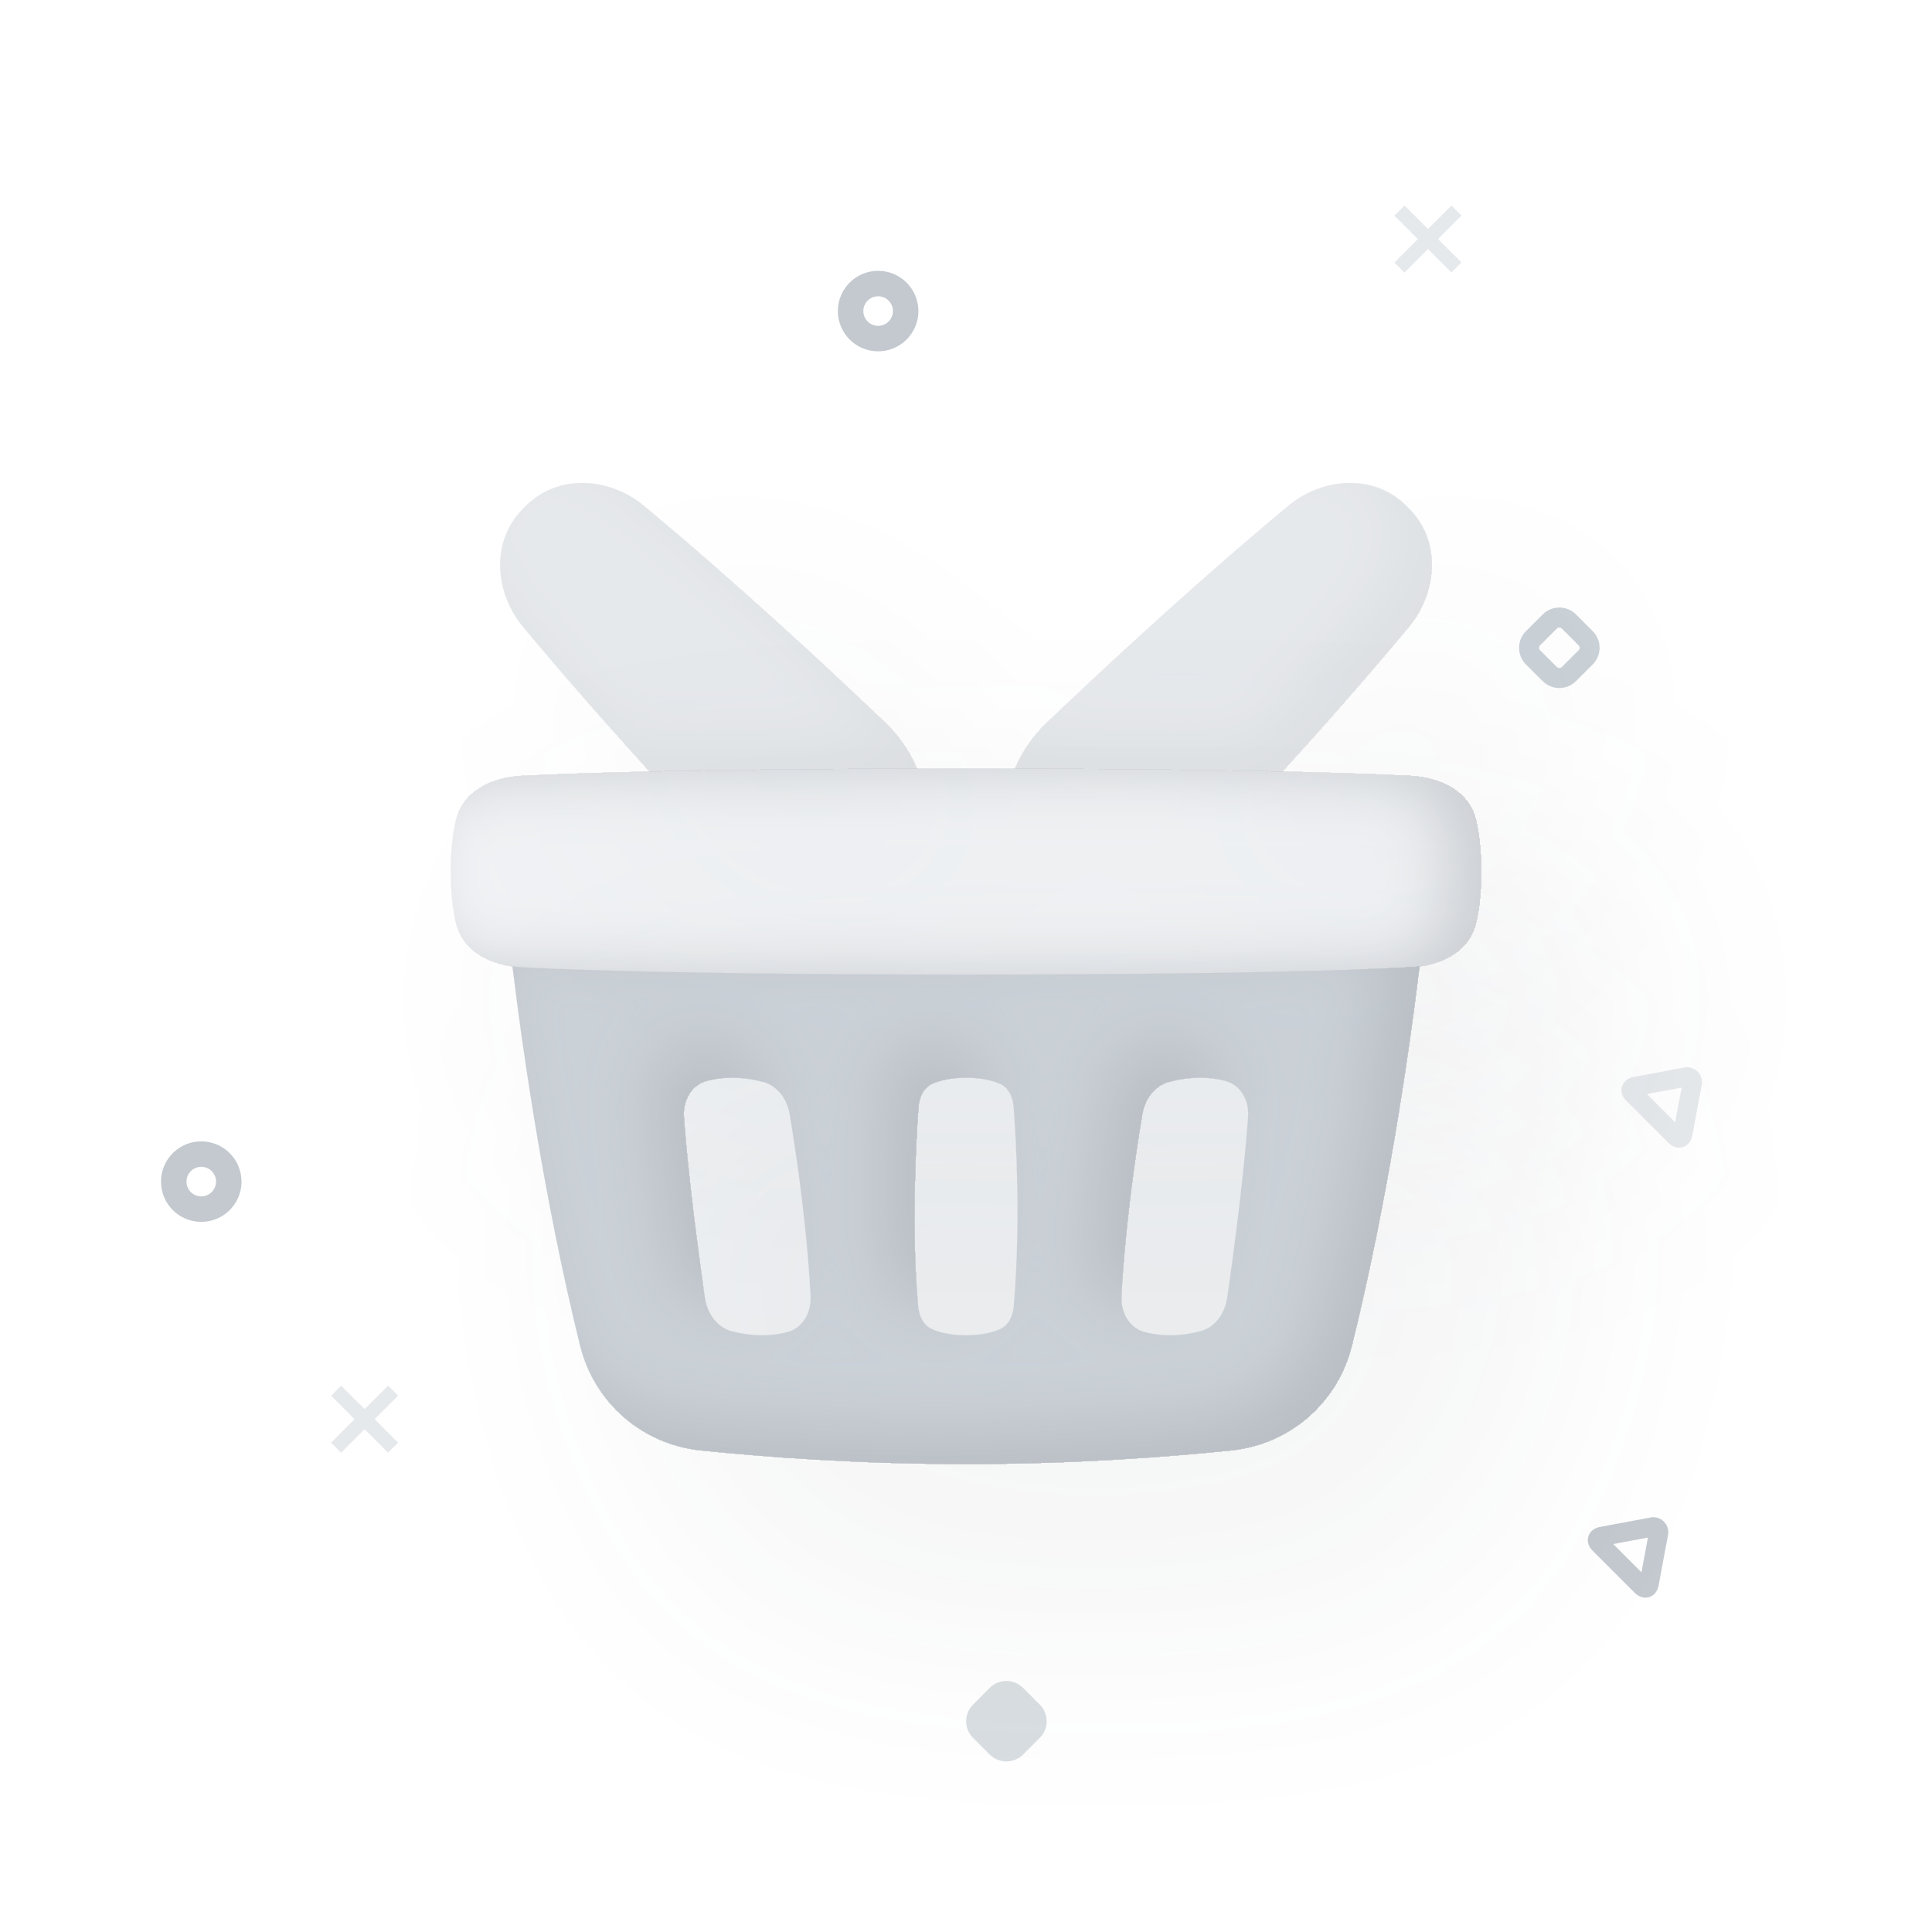
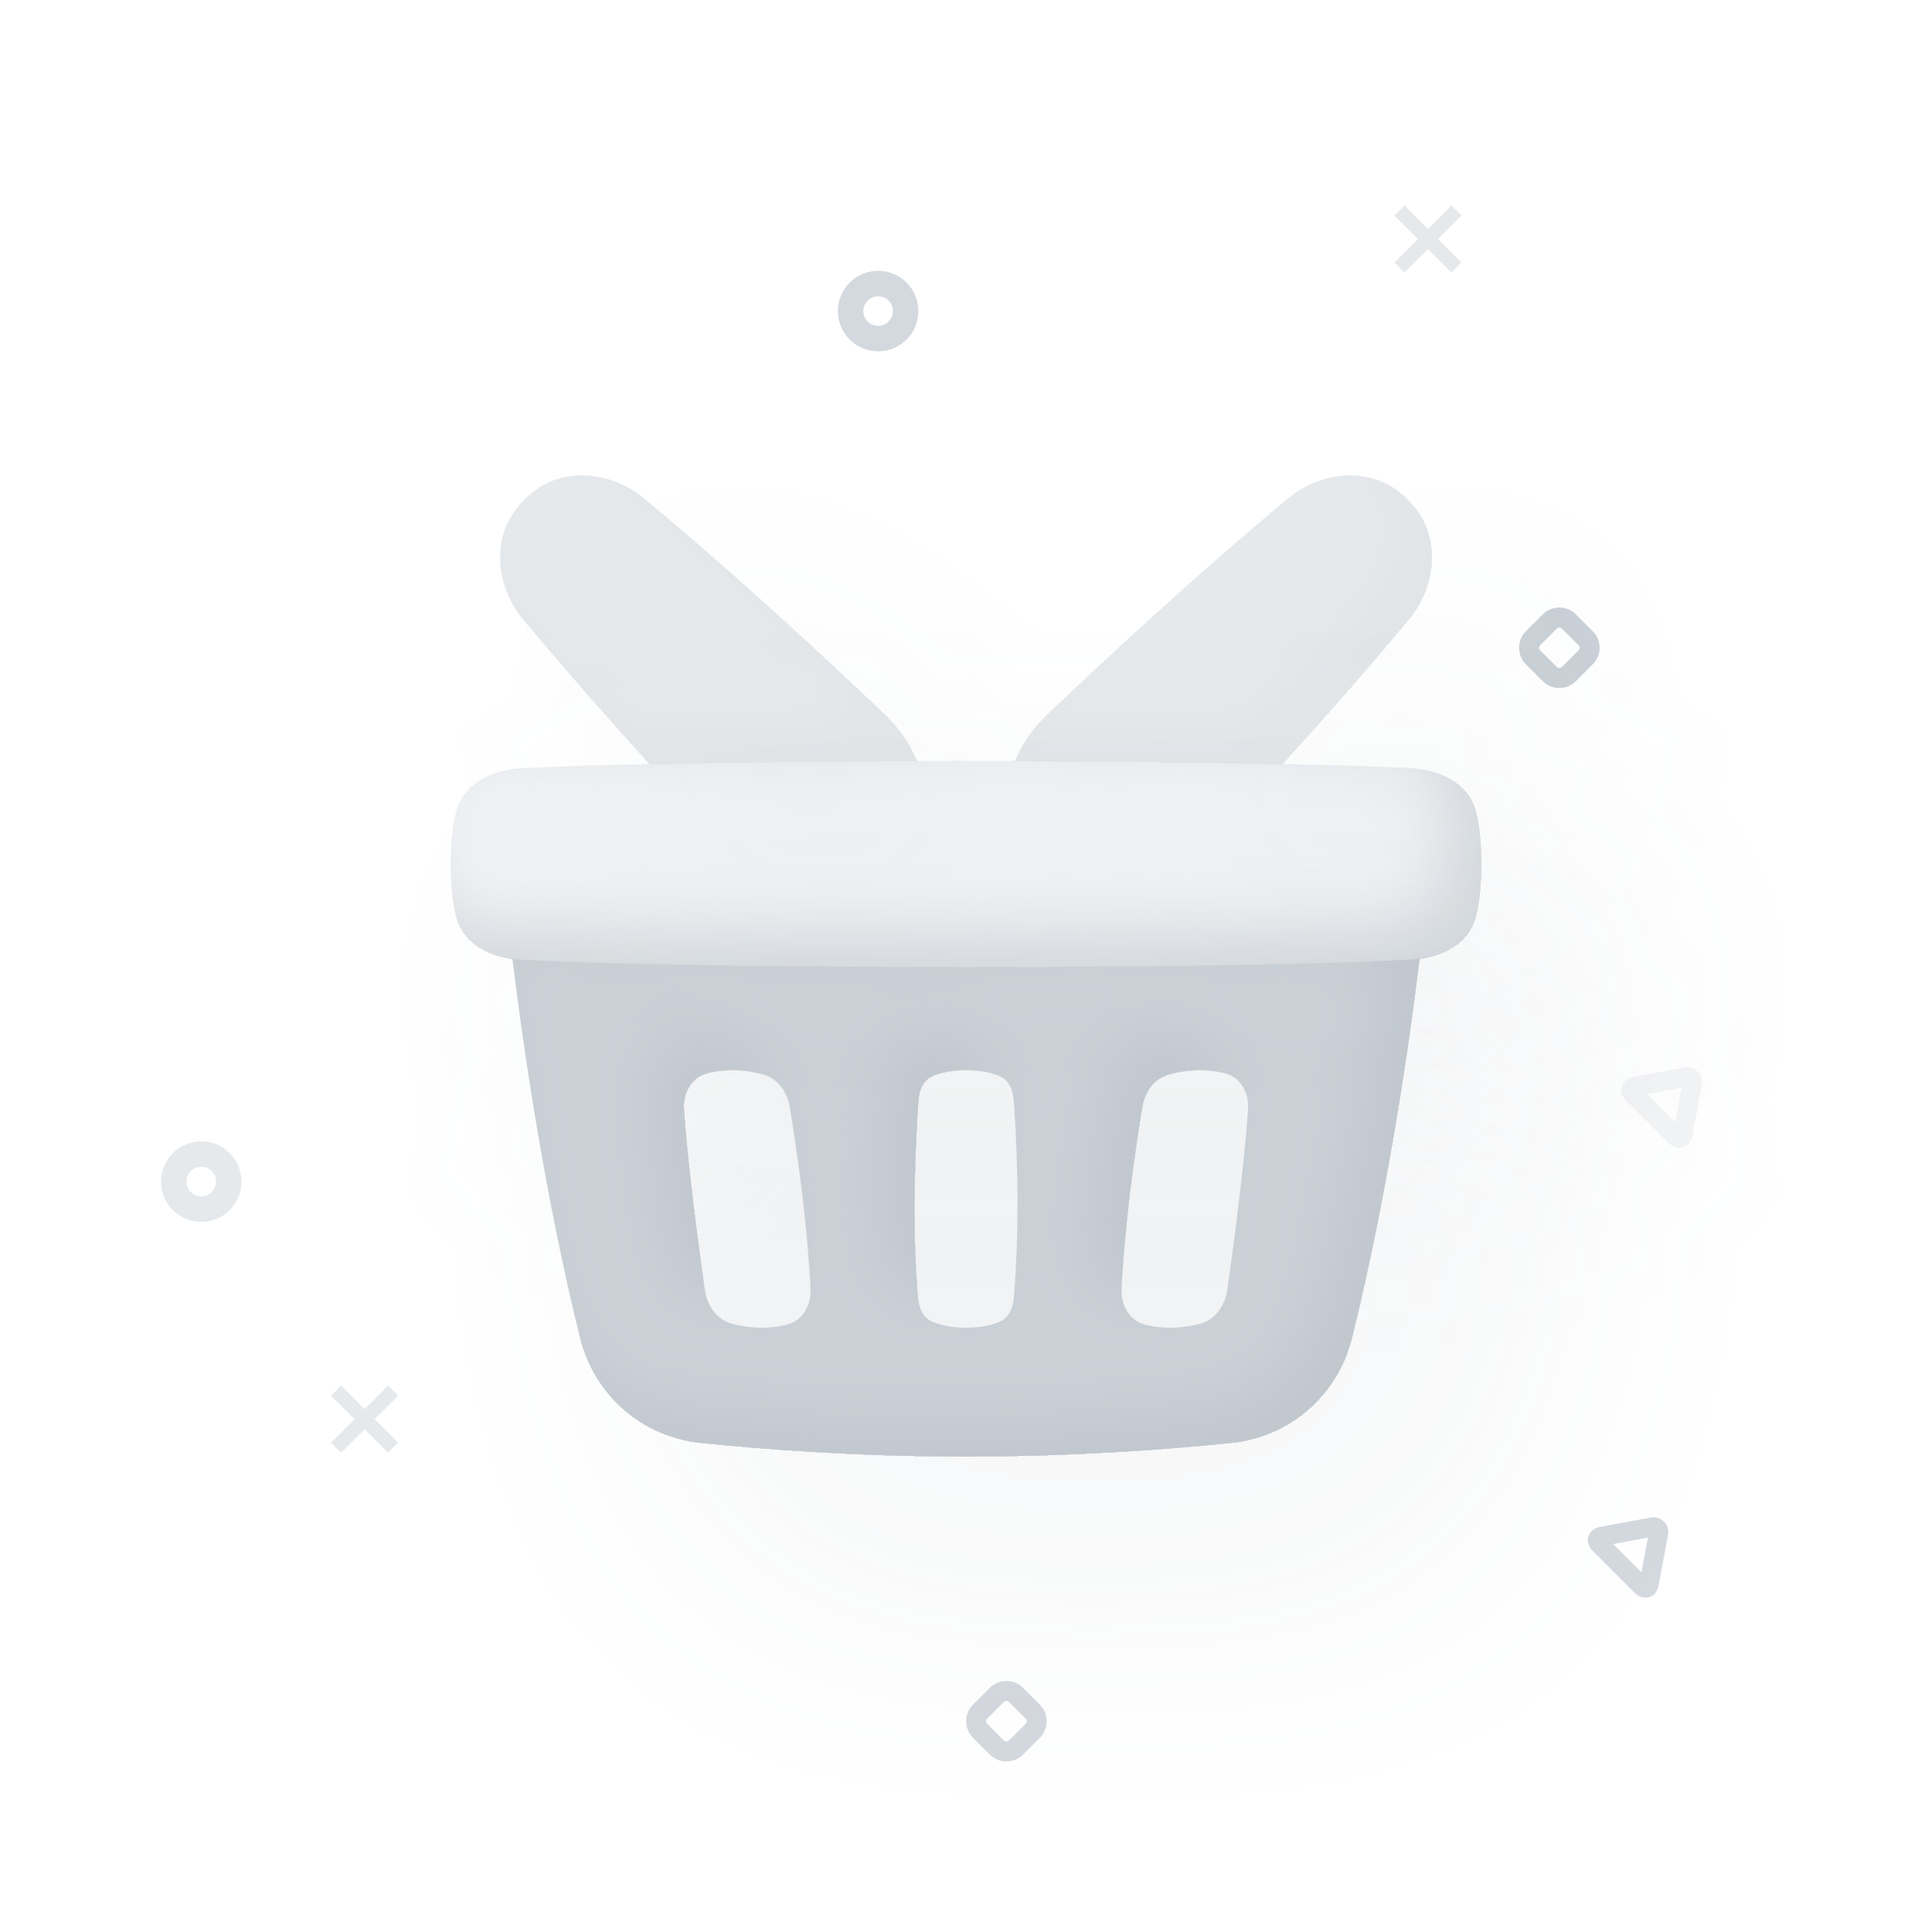
<svg xmlns="http://www.w3.org/2000/svg" width="120" height="120" viewBox="0 0 120 120" fill="none">
  <g opacity="0.48">
    <path opacity="0.48" fill-rule="evenodd" clip-rule="evenodd" d="M21.19 86.066L22.646 87.522L24.106 86.062L24.73 86.686L23.27 88.145L24.726 89.601L24.101 90.227L22.644 88.771L21.184 90.231L20.561 89.607L22.02 88.147L20.564 86.692L21.19 86.066Z" fill="#919EAB" />
-     <path opacity="0.48" fill-rule="evenodd" clip-rule="evenodd" d="M87.238 12.768L88.694 14.223L90.154 12.764L90.778 13.387L89.317 14.847L90.774 16.302L90.148 16.928L88.692 15.473L87.232 16.932L86.608 16.308L88.068 14.849L86.612 13.393L87.238 12.768Z" fill="#919EAB" />
-     <path opacity="0.72" d="M61.478 104.835C61.752 104.562 62.123 104.409 62.51 104.409C62.897 104.409 63.268 104.562 63.542 104.835L64.581 105.874C64.717 106.009 64.826 106.171 64.9 106.348C64.973 106.526 65.011 106.716 65.011 106.909C65.011 107.101 64.973 107.291 64.9 107.469C64.826 107.646 64.718 107.807 64.582 107.942L63.542 108.982C63.268 109.255 62.897 109.409 62.51 109.409C62.123 109.409 61.752 109.255 61.478 108.982L60.439 107.943C60.303 107.808 60.194 107.646 60.121 107.469C60.047 107.291 60.009 107.101 60.009 106.909C60.009 106.716 60.047 106.526 60.121 106.348C60.194 106.171 60.302 106.01 60.438 105.875L61.478 104.835Z" fill="#919EAB" />
-     <path fill-rule="evenodd" clip-rule="evenodd" d="M96.698 39.041C96.698 39.041 96.698 39.041 96.698 39.041L95.659 40.08L95.22 39.641L95.657 40.081C95.637 40.101 95.621 40.125 95.61 40.152C95.599 40.178 95.593 40.206 95.593 40.235C95.593 40.264 95.599 40.292 95.61 40.318C95.621 40.345 95.637 40.369 95.657 40.389L95.659 40.39L96.698 41.429C96.698 41.429 96.698 41.429 96.698 41.429C96.739 41.47 96.795 41.493 96.853 41.493C96.911 41.493 96.967 41.471 97.008 41.43C97.008 41.43 97.008 41.43 97.008 41.43L98.049 40.389C98.069 40.369 98.085 40.345 98.096 40.318C98.107 40.292 98.113 40.264 98.113 40.235C98.113 40.206 98.107 40.178 98.096 40.152C98.085 40.125 98.069 40.101 98.049 40.081L98.047 40.08L97.008 39.041C97.008 39.041 97.008 39.041 97.008 39.041C96.967 39 96.911 38.976 96.853 38.976C96.795 38.976 96.739 39 96.698 39.041ZM94.781 39.201L95.821 38.162C96.095 37.888 96.466 37.735 96.853 37.735C97.24 37.735 97.611 37.888 97.885 38.162L97.885 38.162L98.924 39.2C98.924 39.2 98.924 39.201 98.924 39.201C99.061 39.337 99.169 39.497 99.242 39.675C99.316 39.852 99.354 40.043 99.354 40.235C99.354 40.427 99.316 40.618 99.242 40.795C99.169 40.972 99.061 41.133 98.924 41.269C98.924 41.269 98.924 41.269 98.924 41.27L97.885 42.308C97.611 42.582 97.24 42.735 96.853 42.735C96.466 42.735 96.095 42.582 95.821 42.308L94.782 41.27C94.782 41.269 94.782 41.269 94.781 41.269C94.645 41.133 94.537 40.972 94.463 40.795C94.39 40.618 94.352 40.427 94.352 40.235C94.352 40.043 94.39 39.852 94.463 39.675C94.537 39.497 94.645 39.337 94.781 39.201Z" fill="#919EAB" />
-     <path opacity="0.48" fill-rule="evenodd" clip-rule="evenodd" d="M104.552 66.317C104.701 66.279 104.858 66.278 105.008 66.315C105.173 66.356 105.322 66.441 105.442 66.56C105.561 66.68 105.646 66.829 105.687 66.993C105.724 67.144 105.723 67.3 105.685 67.45L105.109 70.541C105.062 70.784 104.909 71.133 104.522 71.252C104.135 71.371 103.812 71.168 103.638 70.993L101.009 68.365C100.831 68.189 100.628 67.865 100.748 67.477C100.868 67.09 101.219 66.937 101.464 66.892C101.465 66.892 101.465 66.892 101.465 66.892L104.552 66.317ZM104.448 67.554L102.291 67.955L104.046 69.71L104.448 67.554Z" fill="#919EAB" />
-     <path opacity="0.8" fill-rule="evenodd" clip-rule="evenodd" d="M102.46 94.266C102.609 94.227 102.766 94.227 102.916 94.264C103.08 94.305 103.23 94.389 103.349 94.509C103.469 94.628 103.554 94.778 103.594 94.942C103.632 95.092 103.631 95.249 103.592 95.398L103.016 98.49C102.97 98.732 102.817 99.082 102.43 99.201C102.042 99.32 101.72 99.116 101.545 98.942L98.917 96.314C98.739 96.137 98.536 95.814 98.656 95.426C98.776 95.038 99.126 94.886 99.372 94.841C99.372 94.841 99.373 94.841 99.373 94.841L102.46 94.266ZM102.356 95.502L100.199 95.904L101.954 97.659L102.356 95.502Z" fill="#637381" />
-     <path opacity="0.8" fill-rule="evenodd" clip-rule="evenodd" d="M12.5 72.473C12.319 72.473 12.141 72.527 11.99 72.628C11.838 72.729 11.72 72.872 11.651 73.04C11.581 73.208 11.563 73.393 11.599 73.571C11.634 73.749 11.722 73.913 11.85 74.042C11.979 74.17 12.143 74.258 12.321 74.293C12.5 74.329 12.684 74.31 12.852 74.241C13.02 74.171 13.164 74.053 13.265 73.902C13.366 73.751 13.42 73.574 13.42 73.392C13.42 73.148 13.323 72.914 13.151 72.742C12.978 72.57 12.744 72.473 12.5 72.473ZM11.111 71.313C11.523 71.038 12.006 70.892 12.5 70.892C13.164 70.892 13.8 71.155 14.268 71.624C14.737 72.093 15.001 72.729 15.001 73.392C15.001 73.886 14.854 74.37 14.579 74.781C14.305 75.192 13.914 75.512 13.457 75.702C13 75.891 12.498 75.94 12.013 75.844C11.528 75.747 11.082 75.509 10.732 75.16C10.383 74.81 10.145 74.365 10.048 73.88C9.952 73.395 10.001 72.892 10.19 72.435C10.38 71.978 10.7 71.588 11.111 71.313Z" fill="#637381" />
-     <path opacity="0.8" fill-rule="evenodd" clip-rule="evenodd" d="M54.542 18.402C54.361 18.402 54.183 18.456 54.032 18.557C53.88 18.658 53.763 18.801 53.693 18.969C53.623 19.137 53.605 19.322 53.641 19.5C53.676 19.678 53.764 19.842 53.892 19.971C54.021 20.099 54.184 20.186 54.363 20.222C54.542 20.258 54.727 20.239 54.894 20.17C55.062 20.1 55.206 19.982 55.307 19.831C55.408 19.68 55.462 19.502 55.462 19.321C55.462 19.077 55.365 18.843 55.193 18.671C55.02 18.499 54.786 18.402 54.542 18.402ZM53.153 17.242C53.565 16.967 54.048 16.821 54.542 16.821C55.206 16.821 55.842 17.084 56.31 17.553C56.779 18.022 57.043 18.658 57.043 19.321C57.043 19.815 56.896 20.299 56.621 20.71C56.347 21.121 55.956 21.441 55.499 21.631C55.042 21.82 54.539 21.869 54.055 21.773C53.57 21.676 53.124 21.438 52.774 21.089C52.425 20.739 52.187 20.294 52.09 19.808C51.994 19.323 52.043 18.821 52.232 18.364C52.422 17.907 52.742 17.517 53.153 17.242Z" fill="#637381" />
+     <path opacity="0.48" fill-rule="evenodd" clip-rule="evenodd" d="M87.238 12.768L88.694 14.223L90.154 12.764L90.778 13.387L89.317 14.847L90.774 16.303L90.148 16.928L88.692 15.473L87.232 16.932L86.608 16.308L88.068 14.849L86.612 13.393L87.238 12.768Z" fill="#919EAB" />
+     <path fill-rule="evenodd" clip-rule="evenodd" d="M96.698 39.041L95.659 40.08L95.657 40.081C95.637 40.101 95.621 40.125 95.61 40.152C95.599 40.178 95.593 40.206 95.593 40.235C95.593 40.264 95.599 40.292 95.61 40.318C95.621 40.345 95.637 40.369 95.657 40.389L95.659 40.39L96.698 41.429C96.739 41.47 96.795 41.494 96.853 41.494C96.911 41.494 96.967 41.471 97.008 41.43L98.049 40.389C98.069 40.369 98.085 40.345 98.096 40.318C98.107 40.292 98.113 40.264 98.113 40.235C98.113 40.206 98.107 40.178 98.096 40.152C98.085 40.125 98.069 40.101 98.049 40.081L98.047 40.08L97.008 39.041C96.967 39 96.911 38.977 96.853 38.977C96.795 38.977 96.739 39 96.698 39.041ZM94.781 39.201L95.821 38.162C96.095 37.889 96.466 37.735 96.853 37.735C97.24 37.735 97.611 37.889 97.885 38.162L98.924 39.2L98.924 39.201C99.061 39.337 99.169 39.498 99.242 39.675C99.316 39.852 99.354 40.043 99.354 40.235C99.354 40.427 99.316 40.618 99.242 40.795C99.169 40.973 99.061 41.133 98.924 41.269L98.924 41.27L97.885 42.309C97.611 42.582 97.24 42.735 96.853 42.735C96.466 42.735 96.095 42.582 95.821 42.309L94.782 41.27L94.781 41.269C94.645 41.133 94.537 40.973 94.463 40.795C94.39 40.618 94.352 40.427 94.352 40.235C94.352 40.043 94.39 39.852 94.463 39.675C94.537 39.498 94.645 39.337 94.781 39.201Z" fill="#919EAB" />
+     <path opacity="0.8" fill-rule="evenodd" clip-rule="evenodd" d="M62.355 105.714L61.316 106.753L61.314 106.755C61.294 106.775 61.278 106.799 61.267 106.825C61.256 106.852 61.25 106.88 61.25 106.909C61.25 106.937 61.256 106.966 61.267 106.992C61.278 107.019 61.294 107.043 61.314 107.063L61.316 107.064L62.355 108.103C62.396 108.144 62.452 108.167 62.51 108.167C62.568 108.167 62.624 108.144 62.665 108.103L63.706 107.063C63.726 107.043 63.742 107.019 63.753 106.992C63.764 106.966 63.77 106.937 63.77 106.909C63.77 106.88 63.764 106.852 63.753 106.825C63.742 106.799 63.726 106.775 63.706 106.755L63.705 106.753L62.665 105.714C62.624 105.673 62.568 105.65 62.51 105.65C62.452 105.65 62.396 105.673 62.355 105.714ZM60.438 105.875L61.478 104.835C61.752 104.562 62.123 104.409 62.51 104.409C62.897 104.409 63.268 104.562 63.542 104.835L64.581 105.874L64.582 105.875C64.718 106.01 64.826 106.171 64.9 106.348C64.973 106.526 65.011 106.716 65.011 106.909C65.011 107.101 64.973 107.291 64.9 107.469C64.826 107.646 64.718 107.807 64.582 107.943L64.581 107.943L63.542 108.982C63.268 109.255 62.897 109.409 62.51 109.409C62.123 109.409 61.752 109.255 61.478 108.982L60.439 107.943L60.438 107.943C60.302 107.807 60.194 107.646 60.121 107.469C60.047 107.291 60.009 107.101 60.009 106.909C60.009 106.716 60.047 106.526 60.121 106.348C60.194 106.171 60.302 106.01 60.438 105.875Z" fill="#919EAB" />
+     <path opacity="0.24" fill-rule="evenodd" clip-rule="evenodd" d="M104.552 66.317C104.701 66.279 104.858 66.278 105.008 66.315C105.173 66.356 105.322 66.441 105.442 66.56C105.561 66.68 105.646 66.829 105.687 66.993C105.724 67.144 105.723 67.3 105.685 67.45L105.109 70.541C105.062 70.784 104.909 71.133 104.522 71.252C104.135 71.371 103.812 71.168 103.638 70.993L101.009 68.365C100.831 68.189 100.628 67.865 100.748 67.477C100.868 67.09 101.219 66.938 101.464 66.892C101.465 66.892 101.465 66.892 101.465 66.892L104.552 66.317ZM104.448 67.554L102.291 67.955L104.046 69.71L104.448 67.554Z" fill="#919EAB" />
+     <path opacity="0.8" fill-rule="evenodd" clip-rule="evenodd" d="M102.46 94.266C102.609 94.228 102.766 94.227 102.916 94.264C103.08 94.305 103.23 94.389 103.349 94.509C103.469 94.628 103.554 94.778 103.594 94.942C103.632 95.092 103.631 95.249 103.592 95.398L103.016 98.49C102.97 98.733 102.817 99.082 102.43 99.201C102.042 99.32 101.72 99.116 101.545 98.942L98.917 96.314C98.739 96.137 98.536 95.814 98.656 95.426C98.776 95.038 99.126 94.886 99.372 94.841C99.372 94.841 99.373 94.841 99.373 94.841L102.46 94.266ZM102.356 95.503L100.199 95.904L101.954 97.659L102.356 95.503Z" fill="#919EAB" />
+     <path opacity="0.48" fill-rule="evenodd" clip-rule="evenodd" d="M12.5 72.473C12.319 72.473 12.141 72.527 11.99 72.628C11.838 72.729 11.72 72.872 11.651 73.04C11.581 73.208 11.563 73.393 11.599 73.571C11.634 73.749 11.722 73.913 11.85 74.042C11.979 74.17 12.143 74.258 12.321 74.293C12.5 74.329 12.684 74.311 12.852 74.241C13.02 74.171 13.164 74.054 13.265 73.902C13.366 73.751 13.42 73.574 13.42 73.392C13.42 73.148 13.323 72.915 13.151 72.742C12.978 72.57 12.744 72.473 12.5 72.473ZM11.111 71.313C11.523 71.039 12.006 70.892 12.5 70.892C13.164 70.892 13.8 71.155 14.268 71.624C14.737 72.093 15.001 72.729 15.001 73.392C15.001 73.886 14.854 74.37 14.579 74.781C14.305 75.192 13.914 75.513 13.457 75.702C13 75.891 12.498 75.94 12.013 75.844C11.528 75.747 11.082 75.51 10.732 75.16C10.383 74.81 10.145 74.365 10.048 73.88C9.952 73.395 10.001 72.892 10.19 72.435C10.38 71.978 10.7 71.588 11.111 71.313Z" fill="#919EAB" />
+     <path opacity="0.8" fill-rule="evenodd" clip-rule="evenodd" d="M54.542 18.402C54.361 18.402 54.183 18.456 54.032 18.557C53.88 18.658 53.763 18.801 53.693 18.969C53.623 19.137 53.605 19.322 53.641 19.5C53.676 19.678 53.764 19.842 53.892 19.971C54.021 20.099 54.184 20.186 54.363 20.222C54.542 20.258 54.727 20.239 54.894 20.17C55.062 20.1 55.206 19.982 55.307 19.831C55.408 19.68 55.462 19.503 55.462 19.321C55.462 19.077 55.365 18.843 55.193 18.671C55.02 18.499 54.786 18.402 54.542 18.402ZM53.153 17.242C53.565 16.967 54.048 16.821 54.542 16.821C55.206 16.821 55.842 17.084 56.31 17.553C56.779 18.022 57.043 18.658 57.043 19.321C57.043 19.815 56.896 20.299 56.621 20.71C56.347 21.121 55.956 21.441 55.499 21.631C55.042 21.82 54.539 21.869 54.055 21.773C53.57 21.676 53.124 21.438 52.774 21.089C52.425 20.739 52.187 20.294 52.09 19.809C51.994 19.324 52.043 18.821 52.232 18.364C52.422 17.907 52.742 17.517 53.153 17.242Z" fill="#919EAB" />
  </g>
  <g opacity="0.48">
    <g filter="url(#filter0_di_2575_2853367)">
-       <path d="M28.308 51.009C28.726 49.14 30.535 48.281 32.448 48.186C36.262 47.997 44.377 47.735 60 47.735C75.623 47.735 83.738 47.997 87.552 48.186C89.465 48.281 91.274 49.14 91.692 51.009C91.873 51.815 92 52.842 92 54.135C92 55.428 91.873 56.454 91.692 57.26C91.274 59.129 89.465 59.988 87.552 60.083C83.738 60.272 75.623 60.535 60 60.535C44.377 60.535 36.262 60.272 32.448 60.083C30.535 59.988 28.726 59.129 28.308 57.26C28.127 56.454 28 55.428 28 54.135C28 52.842 28.127 51.815 28.308 51.009Z" fill="#DFE3E8" />
+       <path d="M28.308 50.542C28.726 48.673 30.535 47.813 32.448 47.719C36.262 47.53 44.377 47.267 60 47.267C75.623 47.267 83.738 47.53 87.552 47.719C89.465 47.813 91.274 48.673 91.692 50.542C91.873 51.348 92 52.374 92 53.667C92 54.96 91.873 55.987 91.692 56.793C91.274 58.661 89.465 59.521 87.552 59.616C83.738 59.804 75.623 60.067 60 60.067C44.377 60.067 36.262 59.804 32.448 59.616C30.535 59.521 28.726 58.661 28.308 56.793C28.127 55.987 28 54.96 28 53.667C28 52.374 28.127 51.348 28.308 50.542Z" fill="#DFE3E8" />
    </g>
    <g opacity="0.48">
-       <path d="M62.961 68.775C62.913 68.153 62.66 67.55 62.087 67.304C61.633 67.11 60.958 66.935 60 66.935C59.054 66.935 58.385 67.105 57.931 67.296C57.346 67.543 57.089 68.158 57.044 68.791C56.891 70.962 56.591 76.399 57.024 81.122C57.08 81.727 57.333 82.312 57.889 82.555C58.344 82.754 59.025 82.935 60 82.935C60.958 82.935 61.633 82.76 62.087 82.565C62.66 82.32 62.916 81.716 62.968 81.095C63.406 75.871 63.117 70.819 62.961 68.775Z" fill="#C4CDD5" />
-       <path d="M77.521 69.367C77.59 68.358 77.064 67.375 76.084 67.127C74.748 66.788 73.505 66.953 72.608 67.195C71.684 67.445 71.1 68.282 70.943 69.226C70.06 74.551 69.758 78.452 69.654 80.501C69.603 81.512 70.135 82.494 71.116 82.743C72.425 83.074 73.644 82.923 74.537 82.689C75.494 82.437 76.086 81.557 76.227 80.578C77.069 74.69 77.395 71.192 77.521 69.367Z" fill="#C4CDD5" />
-       <path d="M42.479 69.367C42.409 68.358 42.935 67.375 43.916 67.127C45.252 66.788 46.494 66.953 47.392 67.195C48.316 67.445 48.899 68.282 49.056 69.226C49.939 74.551 50.242 78.452 50.346 80.501C50.397 81.512 49.864 82.494 48.884 82.743C47.574 83.074 46.355 82.923 45.462 82.689C44.505 82.437 43.913 81.557 43.773 80.578C42.93 74.69 42.605 71.192 42.479 69.367Z" fill="#C4CDD5" />
+       <path d="M62.961 68.307C62.913 67.686 62.66 67.082 62.087 66.837C61.633 66.642 60.958 66.467 60 66.467C59.054 66.467 58.385 66.638 57.931 66.829C57.346 67.076 57.089 67.691 57.044 68.324C56.891 70.495 56.591 75.931 57.024 80.654C57.08 81.259 57.333 81.844 57.889 82.088C58.344 82.286 59.025 82.467 60 82.467C60.958 82.467 61.633 82.292 62.087 82.098C62.66 81.852 62.916 81.248 62.968 80.627C63.406 75.403 63.117 70.351 62.961 68.307Z" fill="#DFE3E8" />
+       <path d="M77.521 68.9C77.59 67.891 77.064 66.908 76.084 66.659C74.748 66.321 73.505 66.485 72.608 66.728C71.684 66.978 71.1 67.814 70.943 68.758C70.06 74.083 69.758 77.985 69.654 80.034C69.603 81.044 70.135 82.027 71.116 82.275C72.425 82.607 73.644 82.456 74.537 82.221C75.494 81.97 76.086 81.09 76.227 80.111C77.069 74.223 77.395 70.724 77.521 68.9Z" fill="#DFE3E8" />
+       <path d="M42.479 68.9C42.409 67.891 42.935 66.908 43.916 66.659C45.252 66.321 46.494 66.485 47.392 66.728C48.316 66.978 48.899 67.814 49.056 68.758C49.939 74.083 50.242 77.985 50.346 80.034C50.397 81.044 49.864 82.027 48.884 82.275C47.574 82.607 46.355 82.456 45.462 82.221C44.505 81.97 43.913 81.09 43.773 80.111C42.93 74.223 42.605 70.724 42.479 68.9Z" fill="#DFE3E8" />
    </g>
    <g filter="url(#filter1_di_2575_2853367)">
-       <path fill-rule="evenodd" clip-rule="evenodd" d="M31.831 60.025C32.525 65.703 33.841 74.714 36.03 83.565C36.908 87.119 39.886 89.711 43.528 90.087C47.553 90.502 53.344 90.935 60 90.935C66.656 90.935 72.447 90.502 76.473 90.087C80.114 89.711 83.092 87.119 83.97 83.565C86.159 74.714 87.475 65.703 88.169 60.025C87.965 60.054 87.759 60.073 87.552 60.083C83.738 60.272 75.623 60.535 60 60.535C44.377 60.535 36.262 60.272 32.448 60.083C32.241 60.073 32.035 60.054 31.831 60.025ZM62.087 67.304C62.66 67.55 62.914 68.153 62.961 68.775C63.117 70.819 63.407 75.871 62.968 81.095C62.916 81.716 62.66 82.32 62.087 82.565C61.633 82.76 60.958 82.935 60 82.935C59.026 82.935 58.344 82.754 57.89 82.555C57.333 82.312 57.08 81.727 57.025 81.122C56.592 76.399 56.891 70.962 57.045 68.791C57.09 68.158 57.346 67.543 57.931 67.296C58.385 67.105 59.055 66.935 60 66.935C60.958 66.935 61.633 67.11 62.087 67.304ZM76.084 67.127C77.065 67.375 77.591 68.358 77.521 69.367C77.395 71.192 77.07 74.691 76.227 80.578C76.087 81.557 75.495 82.438 74.538 82.689C73.645 82.923 72.425 83.075 71.116 82.743C70.135 82.494 69.603 81.512 69.654 80.501C69.758 78.452 70.061 74.551 70.944 69.226C71.1 68.282 71.684 67.445 72.608 67.195C73.505 66.953 74.748 66.788 76.084 67.127ZM42.479 69.367C42.41 68.358 42.935 67.375 43.916 67.127C45.252 66.788 46.495 66.953 47.392 67.195C48.316 67.445 48.9 68.282 49.056 69.226C49.94 74.551 50.242 78.452 50.346 80.501C50.397 81.512 49.865 82.494 48.884 82.743C47.575 83.075 46.355 82.923 45.462 82.689C44.506 82.438 43.914 81.557 43.773 80.578C42.931 74.691 42.605 71.192 42.479 69.367Z" fill="#919EAB" />
+       <path fill-rule="evenodd" clip-rule="evenodd" d="M31.831 59.558C32.525 65.236 33.841 74.247 36.03 83.098C36.908 86.651 39.886 89.244 43.528 89.62C47.553 90.035 53.344 90.468 60 90.468C66.656 90.468 72.447 90.035 76.473 89.62C80.114 89.244 83.092 86.651 83.97 83.098C86.159 74.247 87.475 65.236 88.169 59.558C87.965 59.586 87.759 59.606 87.552 59.616C83.738 59.805 75.623 60.067 60 60.067C44.377 60.067 36.262 59.805 32.448 59.616C32.241 59.606 32.035 59.586 31.831 59.558ZM62.087 66.837C62.66 67.082 62.914 67.686 62.961 68.307C63.117 70.351 63.407 75.404 62.968 80.628C62.916 81.248 62.66 81.852 62.087 82.098C61.633 82.293 60.958 82.467 60 82.467C59.026 82.467 58.344 82.286 57.89 82.088C57.333 81.844 57.08 81.259 57.025 80.654C56.592 75.931 56.891 70.495 57.045 68.324C57.09 67.691 57.346 67.076 57.931 66.829C58.385 66.638 59.055 66.467 60 66.467C60.958 66.467 61.633 66.642 62.087 66.837ZM76.084 66.66C77.065 66.908 77.591 67.891 77.521 68.9C77.395 70.724 77.07 74.223 76.227 80.111C76.087 81.09 75.495 81.97 74.538 82.222C73.645 82.456 72.425 82.607 71.116 82.275C70.135 82.027 69.603 81.044 69.654 80.034C69.758 77.985 70.061 74.084 70.944 68.759C71.1 67.815 71.684 66.978 72.608 66.728C73.505 66.485 74.748 66.321 76.084 66.66ZM42.479 68.9C42.41 67.891 42.935 66.908 43.916 66.66C45.252 66.321 46.495 66.485 47.392 66.728C48.316 66.978 48.9 67.815 49.056 68.759C49.94 74.084 50.242 77.985 50.346 80.034C50.397 81.044 49.865 82.027 48.884 82.275C47.575 82.607 46.355 82.456 45.462 82.222C44.506 81.97 43.914 81.09 43.773 80.111C42.931 74.223 42.605 70.724 42.479 68.9Z" fill="#919EAB" />
    </g>
    <g opacity="0.48" filter="url(#filter2_di_2575_2853367)">
-       <path d="M40.35 47.92C44.39 47.829 49.798 47.755 56.948 47.738C56.517 46.683 55.826 45.687 54.953 44.853C51.366 41.426 45.776 36.231 40.004 31.432C37.958 29.731 34.958 29.427 32.943 31.163C32.806 31.281 32.681 31.396 32.572 31.505C32.462 31.614 32.348 31.739 32.23 31.876C30.494 33.891 30.798 36.892 32.498 38.937C35.115 42.084 37.849 45.177 40.35 47.92Z" fill="#919EAB" />
-       <path d="M79.65 47.92C82.151 45.177 84.885 42.084 87.502 38.937C89.202 36.892 89.507 33.891 87.77 31.876C87.653 31.739 87.538 31.614 87.429 31.505C87.319 31.396 87.194 31.281 87.058 31.163C85.043 29.427 82.042 29.731 79.997 31.432C74.225 36.231 68.634 41.426 65.048 44.853C64.174 45.687 63.483 46.683 63.052 47.738C70.202 47.755 75.61 47.829 79.65 47.92Z" fill="#919EAB" />
+       <path d="M40.35 47.453C44.39 47.361 49.798 47.287 56.948 47.271C56.517 46.216 55.826 45.22 54.953 44.385C51.366 40.959 45.776 35.764 40.004 30.965C37.958 29.264 34.958 28.96 32.943 30.696C32.806 30.814 32.681 30.928 32.572 31.038C32.462 31.147 32.348 31.272 32.23 31.409C30.494 33.424 30.798 36.424 32.498 38.47C35.115 41.617 37.849 44.709 40.35 47.453Z" fill="#919EAB" />
+       <path d="M79.65 47.453C82.151 44.709 84.885 41.617 87.502 38.47C89.202 36.424 89.507 33.424 87.77 31.409C87.653 31.272 87.538 31.147 87.429 31.038C87.319 30.928 87.194 30.814 87.058 30.696C85.043 28.96 82.042 29.264 79.997 30.965C74.225 35.764 68.634 40.959 65.048 44.385C64.174 45.22 63.483 46.216 63.052 47.271C70.202 47.287 75.61 47.361 79.65 47.453Z" fill="#919EAB" />
    </g>
  </g>
  <defs>
-     <filter id="filter0_di_2575_2853367" x="20" y="39.735" width="96" height="44.8" filterUnits="userSpaceOnUse" color-interpolation-filters="sRGB">
+     <filter id="filter0_di_2575_2853367" x="20" y="39.267" width="96" height="44.8" filterUnits="userSpaceOnUse" color-interpolation-filters="sRGB">
      <feFlood flood-opacity="0" result="BackgroundImageFix" />
      <feColorMatrix in="SourceAlpha" type="matrix" values="0 0 0 0 0 0 0 0 0 0 0 0 0 0 0 0 0 0 127 0" result="hardAlpha" />
      <feOffset dx="8" dy="8" />
      <feGaussianBlur stdDeviation="8" />
-       <feColorMatrix type="matrix" values="0 0 0 0 0.271 0 0 0 0 0.31 0 0 0 0 0.357 0 0 0 0.16 0" />
-       <feBlend mode="normal" in2="BackgroundImageFix" result="effect1_dropShadow_2575_2853367" />
-       <feBlend mode="normal" in="SourceGraphic" in2="effect1_dropShadow_2575_2853367" result="shape" />
-       <feColorMatrix in="SourceAlpha" type="matrix" values="0 0 0 0 0 0 0 0 0 0 0 0 0 0 0 0 0 0 127 0" result="hardAlpha" />
-       <feOffset dx="-2" />
-       <feGaussianBlur stdDeviation="2" />
-       <feComposite in2="hardAlpha" operator="arithmetic" k2="-1" k3="1" />
-       <feColorMatrix type="matrix" values="0 0 0 0 0.271 0 0 0 0 0.31 0 0 0 0 0.357 0 0 0 0.48 0" />
-       <feBlend mode="normal" in2="shape" result="effect2_innerShadow_2575_2853367" />
-     </filter>
-     <filter id="filter1_di_2575_2853367" x="23.831" y="52.025" width="88.337" height="62.91" filterUnits="userSpaceOnUse" color-interpolation-filters="sRGB">
-       <feFlood flood-opacity="0" result="BackgroundImageFix" />
-       <feColorMatrix in="SourceAlpha" type="matrix" values="0 0 0 0 0 0 0 0 0 0 0 0 0 0 0 0 0 0 127 0" result="hardAlpha" />
-       <feOffset dx="8" dy="8" />
-       <feGaussianBlur stdDeviation="8" />
-       <feColorMatrix type="matrix" values="0 0 0 0 0.271 0 0 0 0 0.31 0 0 0 0 0.357 0 0 0 0.16 0" />
+       <feColorMatrix type="matrix" values="0 0 0 0 0.388 0 0 0 0 0.451 0 0 0 0 0.506 0 0 0 0.16 0" />
      <feBlend mode="normal" in2="BackgroundImageFix" result="effect1_dropShadow_2575_2853367" />
      <feBlend mode="normal" in="SourceGraphic" in2="effect1_dropShadow_2575_2853367" result="shape" />
      <feColorMatrix in="SourceAlpha" type="matrix" values="0 0 0 0 0 0 0 0 0 0 0 0 0 0 0 0 0 0 127 0" result="hardAlpha" />
      <feOffset dx="-2" dy="-2" />
      <feGaussianBlur stdDeviation="2" />
      <feComposite in2="hardAlpha" operator="arithmetic" k2="-1" k3="1" />
-       <feColorMatrix type="matrix" values="0 0 0 0 0.271 0 0 0 0 0.31 0 0 0 0 0.357 0 0 0 0.48 0" />
+       <feColorMatrix type="matrix" values="0 0 0 0 0.388 0 0 0 0 0.451 0 0 0 0 0.506 0 0 0 0.48 0" />
      <feBlend mode="normal" in2="shape" result="effect2_innerShadow_2575_2853367" />
    </filter>
-     <filter id="filter2_di_2575_2853367" x="23.066" y="22" width="89.867" height="49.92" filterUnits="userSpaceOnUse" color-interpolation-filters="sRGB">
+     <filter id="filter1_di_2575_2853367" x="23.831" y="51.558" width="88.337" height="62.91" filterUnits="userSpaceOnUse" color-interpolation-filters="sRGB">
      <feFlood flood-opacity="0" result="BackgroundImageFix" />
      <feColorMatrix in="SourceAlpha" type="matrix" values="0 0 0 0 0 0 0 0 0 0 0 0 0 0 0 0 0 0 127 0" result="hardAlpha" />
      <feOffset dx="8" dy="8" />
      <feGaussianBlur stdDeviation="8" />
-       <feColorMatrix type="matrix" values="0 0 0 0 0.271 0 0 0 0 0.31 0 0 0 0 0.357 0 0 0 0.16 0" />
+       <feColorMatrix type="matrix" values="0 0 0 0 0.388 0 0 0 0 0.451 0 0 0 0 0.506 0 0 0 0.16 0" />
      <feBlend mode="normal" in2="BackgroundImageFix" result="effect1_dropShadow_2575_2853367" />
      <feBlend mode="normal" in="SourceGraphic" in2="effect1_dropShadow_2575_2853367" result="shape" />
      <feColorMatrix in="SourceAlpha" type="matrix" values="0 0 0 0 0 0 0 0 0 0 0 0 0 0 0 0 0 0 127 0" result="hardAlpha" />
      <feOffset dx="-2" dy="-2" />
      <feGaussianBlur stdDeviation="2" />
      <feComposite in2="hardAlpha" operator="arithmetic" k2="-1" k3="1" />
-       <feColorMatrix type="matrix" values="0 0 0 0 0.271 0 0 0 0 0.31 0 0 0 0 0.357 0 0 0 0.48 0" />
+       <feColorMatrix type="matrix" values="0 0 0 0 0.388 0 0 0 0 0.451 0 0 0 0 0.506 0 0 0 0.48 0" />
+       <feBlend mode="normal" in2="shape" result="effect2_innerShadow_2575_2853367" />
+     </filter>
+     <filter id="filter2_di_2575_2853367" x="23.066" y="21.533" width="89.867" height="49.92" filterUnits="userSpaceOnUse" color-interpolation-filters="sRGB">
+       <feFlood flood-opacity="0" result="BackgroundImageFix" />
+       <feColorMatrix in="SourceAlpha" type="matrix" values="0 0 0 0 0 0 0 0 0 0 0 0 0 0 0 0 0 0 127 0" result="hardAlpha" />
+       <feOffset dx="8" dy="8" />
+       <feGaussianBlur stdDeviation="8" />
+       <feColorMatrix type="matrix" values="0 0 0 0 0.388 0 0 0 0 0.451 0 0 0 0 0.506 0 0 0 0.16 0" />
+       <feBlend mode="normal" in2="BackgroundImageFix" result="effect1_dropShadow_2575_2853367" />
+       <feBlend mode="normal" in="SourceGraphic" in2="effect1_dropShadow_2575_2853367" result="shape" />
+       <feColorMatrix in="SourceAlpha" type="matrix" values="0 0 0 0 0 0 0 0 0 0 0 0 0 0 0 0 0 0 127 0" result="hardAlpha" />
+       <feOffset dx="-2" dy="-2" />
+       <feGaussianBlur stdDeviation="2" />
+       <feComposite in2="hardAlpha" operator="arithmetic" k2="-1" k3="1" />
+       <feColorMatrix type="matrix" values="0 0 0 0 0.388 0 0 0 0 0.451 0 0 0 0 0.506 0 0 0 0.48 0" />
      <feBlend mode="normal" in2="shape" result="effect2_innerShadow_2575_2853367" />
    </filter>
  </defs>
</svg>
